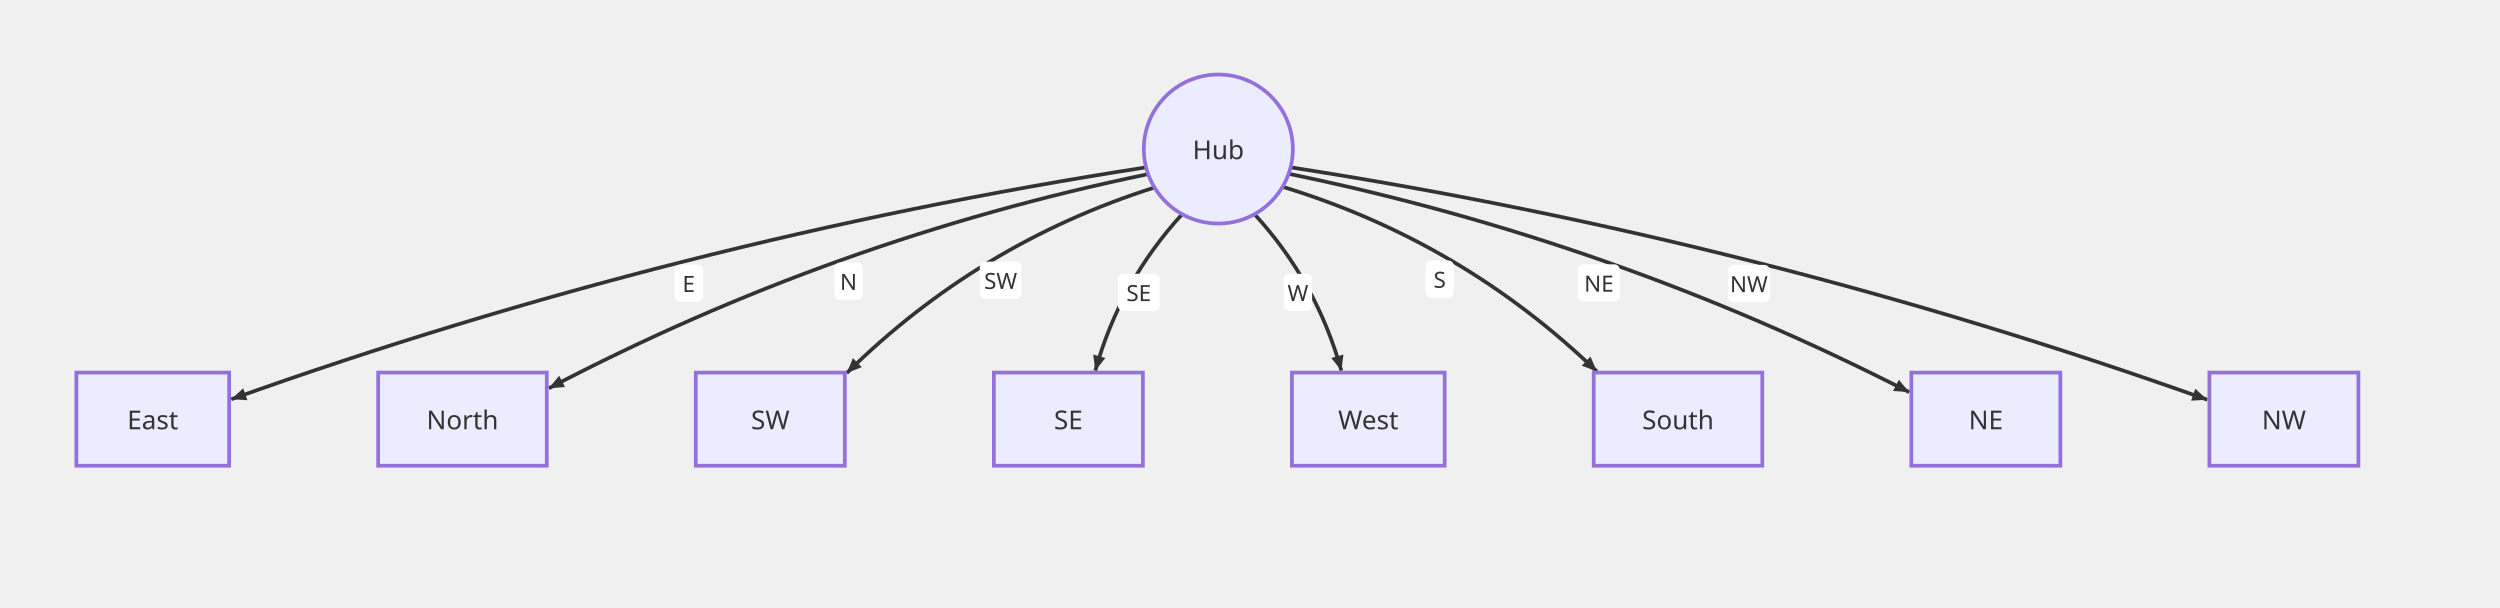
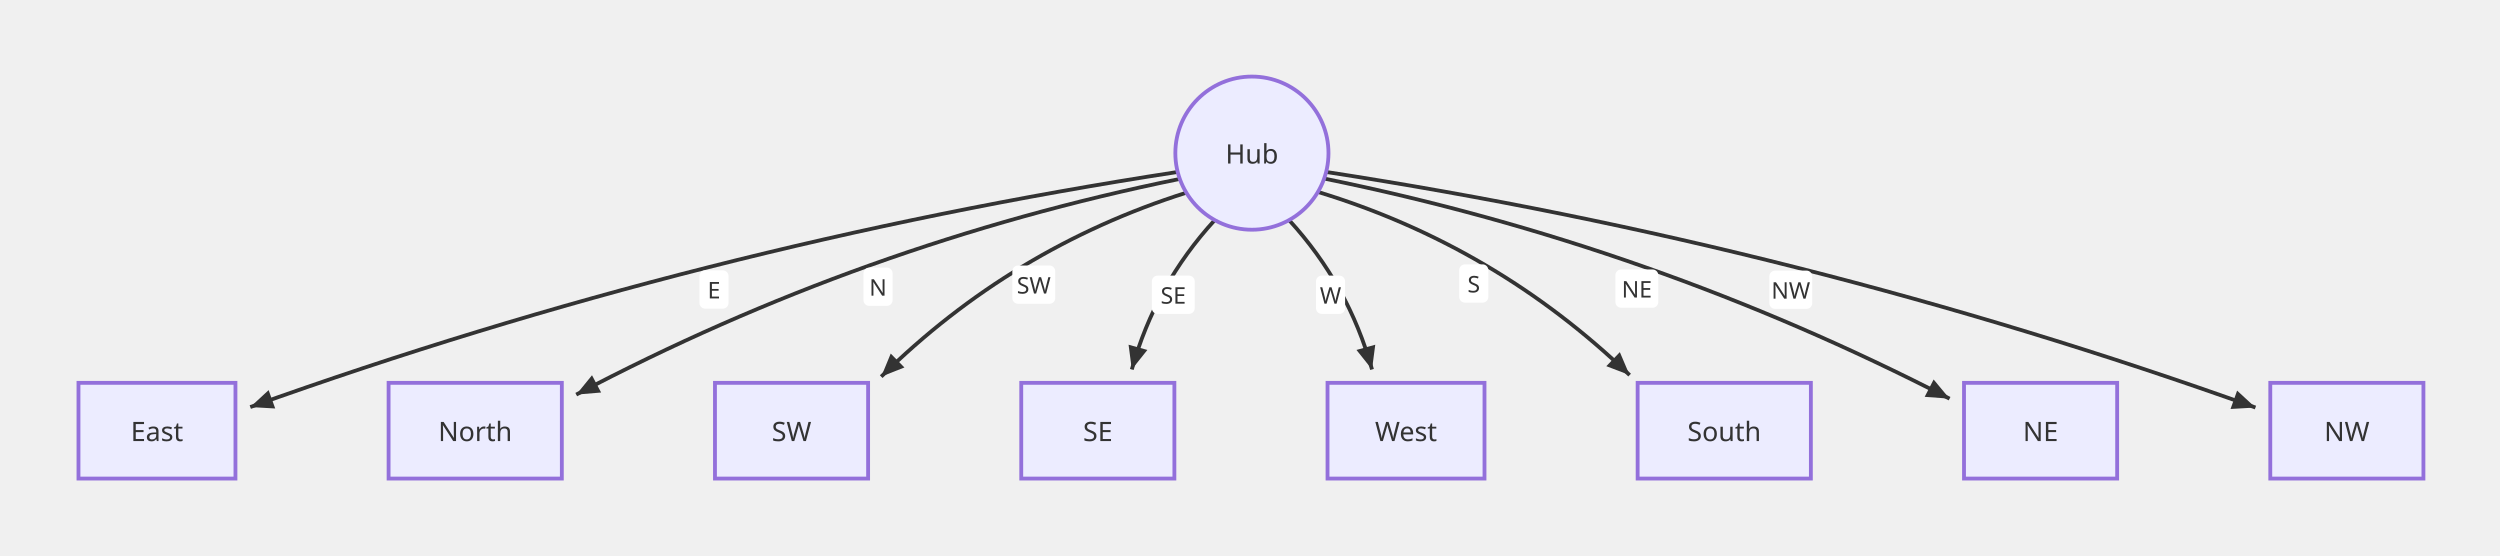
- <svg xmlns="http://www.w3.org/2000/svg" width="1342" height="326" viewBox="0 0 1342 326">
+ <svg xmlns="http://www.w3.org/2000/svg" width="1306" height="290" viewBox="0 0 1306 290">
  <defs>
-     <marker id="arrowhead" markerWidth="8" markerHeight="6.8" refX="8" refY="3.4" orient="auto" markerUnits="userSpaceOnUse">
-       <polygon class="arrowhead" points="0 0, 8 3.4, 0 6.8" />
+     <marker id="arrowhead" markerWidth="12" markerHeight="10.2" refX="12" refY="5.1" orient="auto" markerUnits="userSpaceOnUse">
+       <polygon class="arrowhead" points="0 0, 12 5.1, 0 10.2" />
    </marker>
  </defs>
  <style>
:root {
  --mermoid-background: #ffffff;
  --mermoid-edge-label-bg: #ffffff;
  --mermoid-font-family: sans-serif;
  --mermoid-font-size: 14px;
  --mermoid-line: #333;
  --mermoid-main-bkg: #ECECFF;
  --mermoid-node-border: #9370DB;
  --mermoid-note-bg: #ffffcc;
  --mermoid-note-border: #333333;
  --mermoid-note-text: #333333;
  --mermoid-primary: #1f77b4;
  --mermoid-primary-border: #1a5a8a;
  --mermoid-primary-text: #333;
  --mermoid-secondary: #ffffde;
  --mermoid-secondary-border: #aaaa33;
  --mermoid-secondary-text: #333;
  --mermoid-tertiary: #f4f4f4;
  --mermoid-tertiary-border: #cccccc;
  --mermoid-tertiary-text: #333;
  --mermoid-text: #333;
}
.node-shape {
  fill: #ECECFF;
  stroke: #9370DB;
  stroke-width: 2;
}
.node-label {
  fill: #333;
  font-family: sans-serif;
  font-size: 14px;
}
.edge-line {
  stroke: #333;
  stroke-width: 2;
}
.edge-label {
  fill: #333;
  font-family: sans-serif;
  font-size: 12px;
}
.edge-label-bg {
  fill: #ffffff;
}
.note-rect {
  fill: #ffffcc;
  stroke: #333333;
  stroke-width: 1;
  stroke-dasharray: 4,2;
}
.note-text {
  fill: #333333;
  font-family: sans-serif;
  font-size: 12px;
}
.note-connector {
  stroke: #333333;
  stroke-width: 1;
  stroke-dasharray: 4,2;
}
.subgraph-rect {
  fill: none;
  stroke: #9370DB;
  stroke-width: 1;
  stroke-dasharray: 6,3;
}
.subgraph-label {
  fill: #333;
  font-family: sans-serif;
  font-size: 14px;
}
.edge-thick .edge-line {
  stroke-width: 3;
}
.edge-dotted .edge-line {
  stroke-dasharray: 5,5;
}
.edge-dotted-open .edge-line {
  stroke-dasharray: 5,5;
}
.arrowhead {
  fill: #333;
}
.start-end .node-shape {
  fill: #333;
  stroke: #333;
}
</style>
  <g class="edge edge-arrow" id="edge-Hub-N-0" data-from="Hub" data-to="N">
-     <path class="edge-line" d="M616.333,93.461 Q447.405,128.343 294.63,208.426" fill="none" marker-end="url(#arrowhead)" />
-     <rect class="edge-label-bg" x="447.881" y="140.943" width="15.2" height="20" rx="3" ry="3" />
-     <text class="edge-label" x="455.481" y="150.943" text-anchor="middle" dominant-baseline="central">N</text>
+     <path class="edge-line" d="M616.333,93.461 Q450.607,127.199 301.033,206.137" fill="none" marker-end="url(#arrowhead)" />
+     <rect class="edge-label-bg" x="451.083" y="139.799" width="15.2" height="20" rx="3" ry="3" />
+     <text class="edge-label" x="458.683" y="149.799" text-anchor="middle" dominant-baseline="central">N</text>
  </g>
  <g class="edge edge-arrow" id="edge-Hub-NE-0" data-from="Hub" data-to="NE">
-     <path class="edge-line" d="M691.731,93.279 Q866.267,129.263 1024.868,210.524" fill="none" marker-end="url(#arrowhead)" />
-     <rect class="edge-label-bg" x="847.1" y="141.902" width="22.4" height="20" rx="3" ry="3" />
-     <text class="edge-label" x="858.3" y="151.902" text-anchor="middle" dominant-baseline="central">NE</text>
+     <path class="edge-line" d="M691.731,93.279 Q863.06,128.134 1018.454,208.266" fill="none" marker-end="url(#arrowhead)" />
+     <rect class="edge-label-bg" x="843.893" y="140.773" width="22.4" height="20" rx="3" ry="3" />
+     <text class="edge-label" x="855.093" y="150.773" text-anchor="middle" dominant-baseline="central">NE</text>
  </g>
  <g class="edge edge-arrow" id="edge-Hub-E-0" data-from="Hub" data-to="E">
-     <path class="edge-line" d="M615.226,89.829 Q363.797,128.806 124.163,214.312" fill="none" marker-end="url(#arrowhead)" />
-     <rect class="edge-label-bg" x="362.095" y="142.07" width="15.2" height="20" rx="3" ry="3" />
-     <text class="edge-label" x="369.695" y="152.07" text-anchor="middle" dominant-baseline="central">E</text>
+     <path class="edge-line" d="M615.226,89.829 Q367.093,127.971 130.755,212.641" fill="none" marker-end="url(#arrowhead)" />
+     <rect class="edge-label-bg" x="365.391" y="141.235" width="15.2" height="20" rx="3" ry="3" />
+     <text class="edge-label" x="372.991" y="151.235" text-anchor="middle" dominant-baseline="central">E</text>
  </g>
  <g class="edge edge-arrow" id="edge-Hub-SE-0" data-from="Hub" data-to="SE">
-     <path class="edge-line" d="M634.585,114.972 Q601.196,151.367 587.962,198.951" fill="none" marker-end="url(#arrowhead)" />
-     <rect class="edge-label-bg" x="600.073" y="146.961" width="22.4" height="20" rx="3" ry="3" />
-     <text class="edge-label" x="611.273" y="156.961" text-anchor="middle" dominant-baseline="central">SE</text>
+     <path class="edge-line" d="M634.585,114.972 Q603.559,148.79 591.262,193.006" fill="none" marker-end="url(#arrowhead)" />
+     <rect class="edge-label-bg" x="601.723" y="143.989" width="22.4" height="20" rx="3" ry="3" />
+     <text class="edge-label" x="612.923" y="153.989" text-anchor="middle" dominant-baseline="central">SE</text>
  </g>
  <g class="edge edge-arrow" id="edge-Hub-S-0" data-from="Hub" data-to="S">
-     <path class="edge-line" d="M688.486,100.266 Q784.725,129.586 857.172,199.392" fill="none" marker-end="url(#arrowhead)" />
-     <rect class="edge-label-bg" x="765.229" y="139.829" width="15.2" height="20" rx="3" ry="3" />
-     <text class="edge-label" x="772.829" y="149.829" text-anchor="middle" dominant-baseline="central">S</text>
+     <path class="edge-line" d="M688.486,100.266 Q781.38,128.567 851.31,195.947" fill="none" marker-end="url(#arrowhead)" />
+     <rect class="edge-label-bg" x="762.298" y="138.106" width="15.2" height="20" rx="3" ry="3" />
+     <text class="edge-label" x="769.898" y="148.106" text-anchor="middle" dominant-baseline="central">S</text>
  </g>
  <g class="edge edge-arrow" id="edge-Hub-SW-0" data-from="Hub" data-to="SW">
-     <path class="edge-line" d="M619.744,100.653 Q525.183,130.633 454.528,200.264" fill="none" marker-end="url(#arrowhead)" />
-     <rect class="edge-label-bg" x="525.936" y="140.459" width="22.4" height="20" rx="3" ry="3" />
-     <text class="edge-label" x="537.136" y="150.459" text-anchor="middle" dominant-baseline="central">SW</text>
+     <path class="edge-line" d="M619.744,100.653 Q528.516,129.576 460.351,196.753" fill="none" marker-end="url(#arrowhead)" />
+     <rect class="edge-label-bg" x="528.848" y="138.703" width="22.4" height="20" rx="3" ry="3" />
+     <text class="edge-label" x="540.048" y="148.703" text-anchor="middle" dominant-baseline="central">SW</text>
  </g>
  <g class="edge edge-arrow" id="edge-Hub-W-0" data-from="Hub" data-to="W">
-     <path class="edge-line" d="M673.415,114.972 Q706.804,151.367 720.038,198.951" fill="none" marker-end="url(#arrowhead)" />
-     <rect class="edge-label-bg" x="689.127" y="146.961" width="15.2" height="20" rx="3" ry="3" />
-     <text class="edge-label" x="696.727" y="156.961" text-anchor="middle" dominant-baseline="central">W</text>
+     <path class="edge-line" d="M673.415,114.972 Q704.441,148.79 716.738,193.006" fill="none" marker-end="url(#arrowhead)" />
+     <rect class="edge-label-bg" x="687.477" y="143.989" width="15.2" height="20" rx="3" ry="3" />
+     <text class="edge-label" x="695.077" y="153.989" text-anchor="middle" dominant-baseline="central">W</text>
  </g>
  <g class="edge edge-arrow" id="edge-Hub-NW-0" data-from="Hub" data-to="NW">
-     <path class="edge-line" d="M692.774,89.829 Q944.703,128.933 1184.837,214.565" fill="none" marker-end="url(#arrowhead)" />
-     <rect class="edge-label-bg" x="927.605" y="142.197" width="22.4" height="20" rx="3" ry="3" />
-     <text class="edge-label" x="938.805" y="152.197" text-anchor="middle" dominant-baseline="central">NW</text>
+     <path class="edge-line" d="M692.774,89.829 Q941.407,128.098 1178.245,212.894" fill="none" marker-end="url(#arrowhead)" />
+     <rect class="edge-label-bg" x="924.309" y="141.362" width="22.4" height="20" rx="3" ry="3" />
+     <text class="edge-label" x="935.509" y="151.362" text-anchor="middle" dominant-baseline="central">NW</text>
  </g>
  <g class="node node-circle" id="node-Hub">
    <circle class="node-shape" cx="654" cy="80" r="40" />
    <text class="node-label" x="654" y="80" text-anchor="middle" dominant-baseline="central">Hub</text>
  </g>
  <g class="node node-rect" id="node-E">
    <rect class="node-shape" x="41" y="200" width="82" height="50" rx="0" ry="0" />
    <text class="node-label" x="82" y="225" text-anchor="middle" dominant-baseline="central">East</text>
  </g>
  <g class="node node-rect" id="node-N">
    <rect class="node-shape" x="203" y="200" width="90.5" height="50" rx="0" ry="0" />
    <text class="node-label" x="248.25" y="225" text-anchor="middle" dominant-baseline="central">North</text>
  </g>
  <g class="node node-rect" id="node-SW">
    <rect class="node-shape" x="373.5" y="200" width="80" height="50" rx="0" ry="0" />
    <text class="node-label" x="413.5" y="225" text-anchor="middle" dominant-baseline="central">SW</text>
  </g>
  <g class="node node-rect" id="node-SE">
    <rect class="node-shape" x="533.5" y="200" width="80" height="50" rx="0" ry="0" />
    <text class="node-label" x="573.5" y="225" text-anchor="middle" dominant-baseline="central">SE</text>
  </g>
  <g class="node node-rect" id="node-W">
    <rect class="node-shape" x="693.5" y="200" width="82" height="50" rx="0" ry="0" />
    <text class="node-label" x="734.5" y="225" text-anchor="middle" dominant-baseline="central">West</text>
  </g>
  <g class="node node-rect" id="node-S">
    <rect class="node-shape" x="855.5" y="200" width="90.5" height="50" rx="0" ry="0" />
    <text class="node-label" x="900.75" y="225" text-anchor="middle" dominant-baseline="central">South</text>
  </g>
  <g class="node node-rect" id="node-NE">
    <rect class="node-shape" x="1026" y="200" width="80" height="50" rx="0" ry="0" />
    <text class="node-label" x="1066" y="225" text-anchor="middle" dominant-baseline="central">NE</text>
  </g>
  <g class="node node-rect" id="node-NW">
    <rect class="node-shape" x="1186" y="200" width="80" height="50" rx="0" ry="0" />
    <text class="node-label" x="1226" y="225" text-anchor="middle" dominant-baseline="central">NW</text>
  </g>
</svg>
